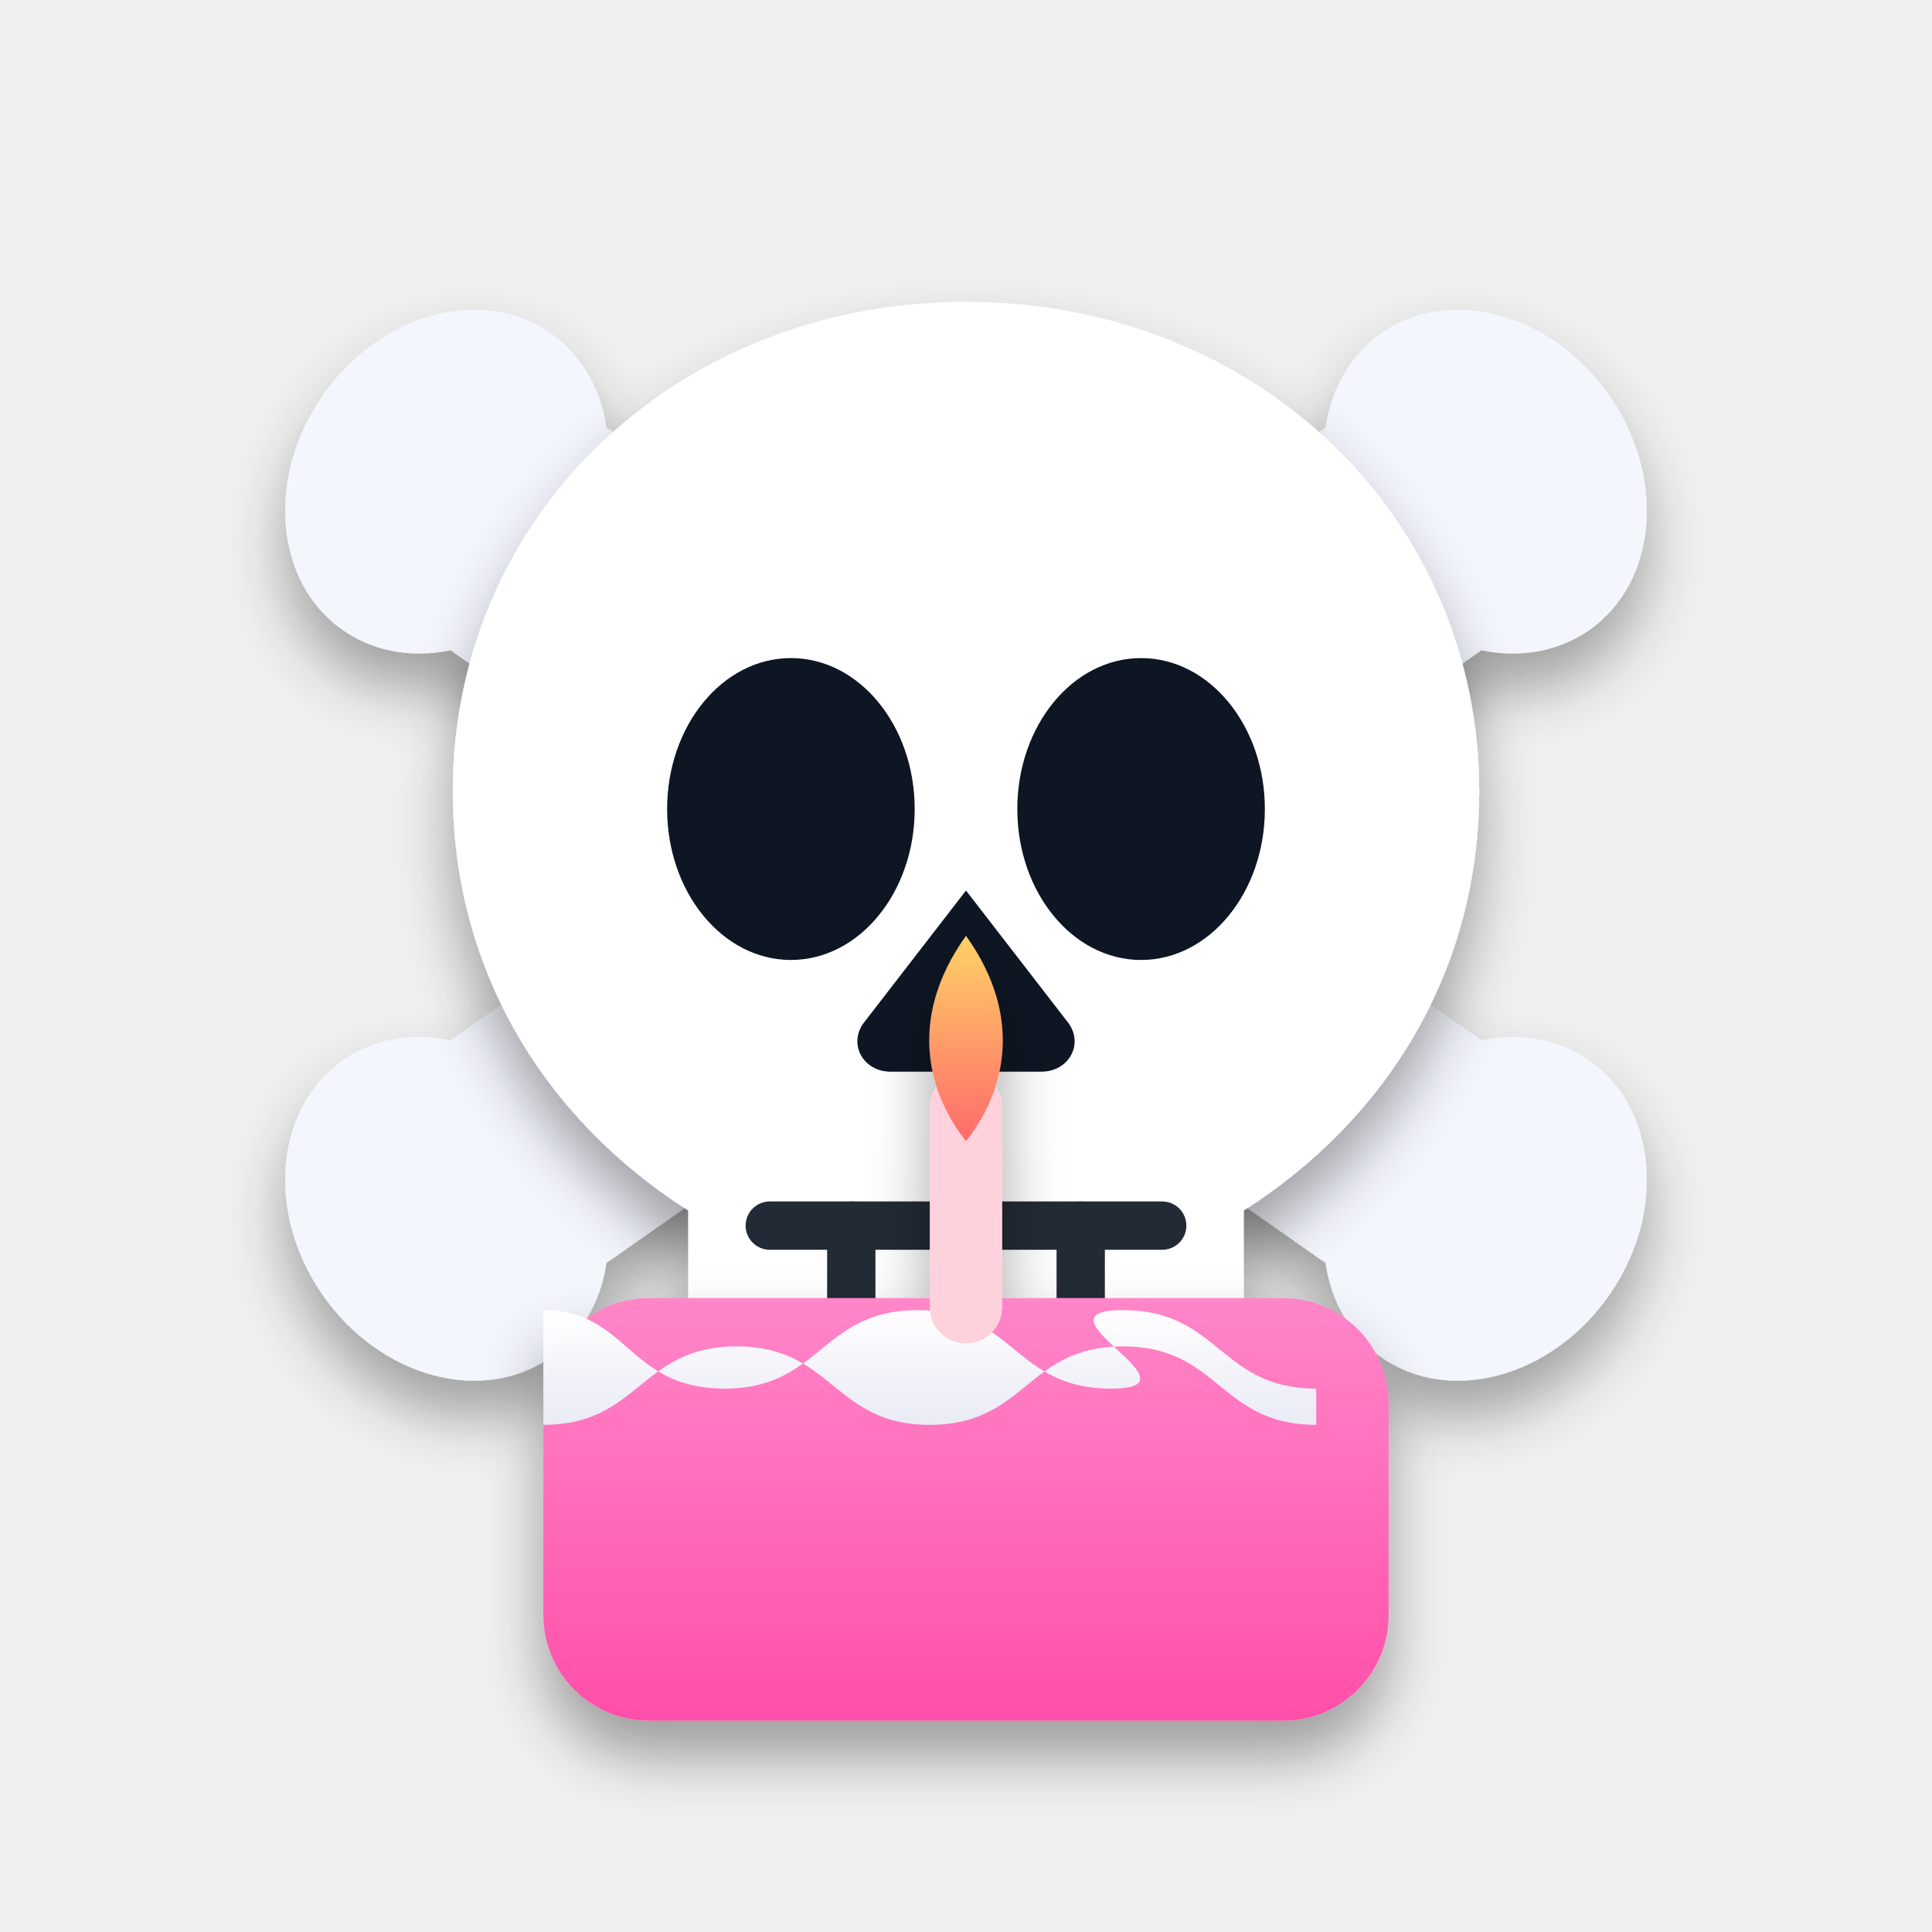
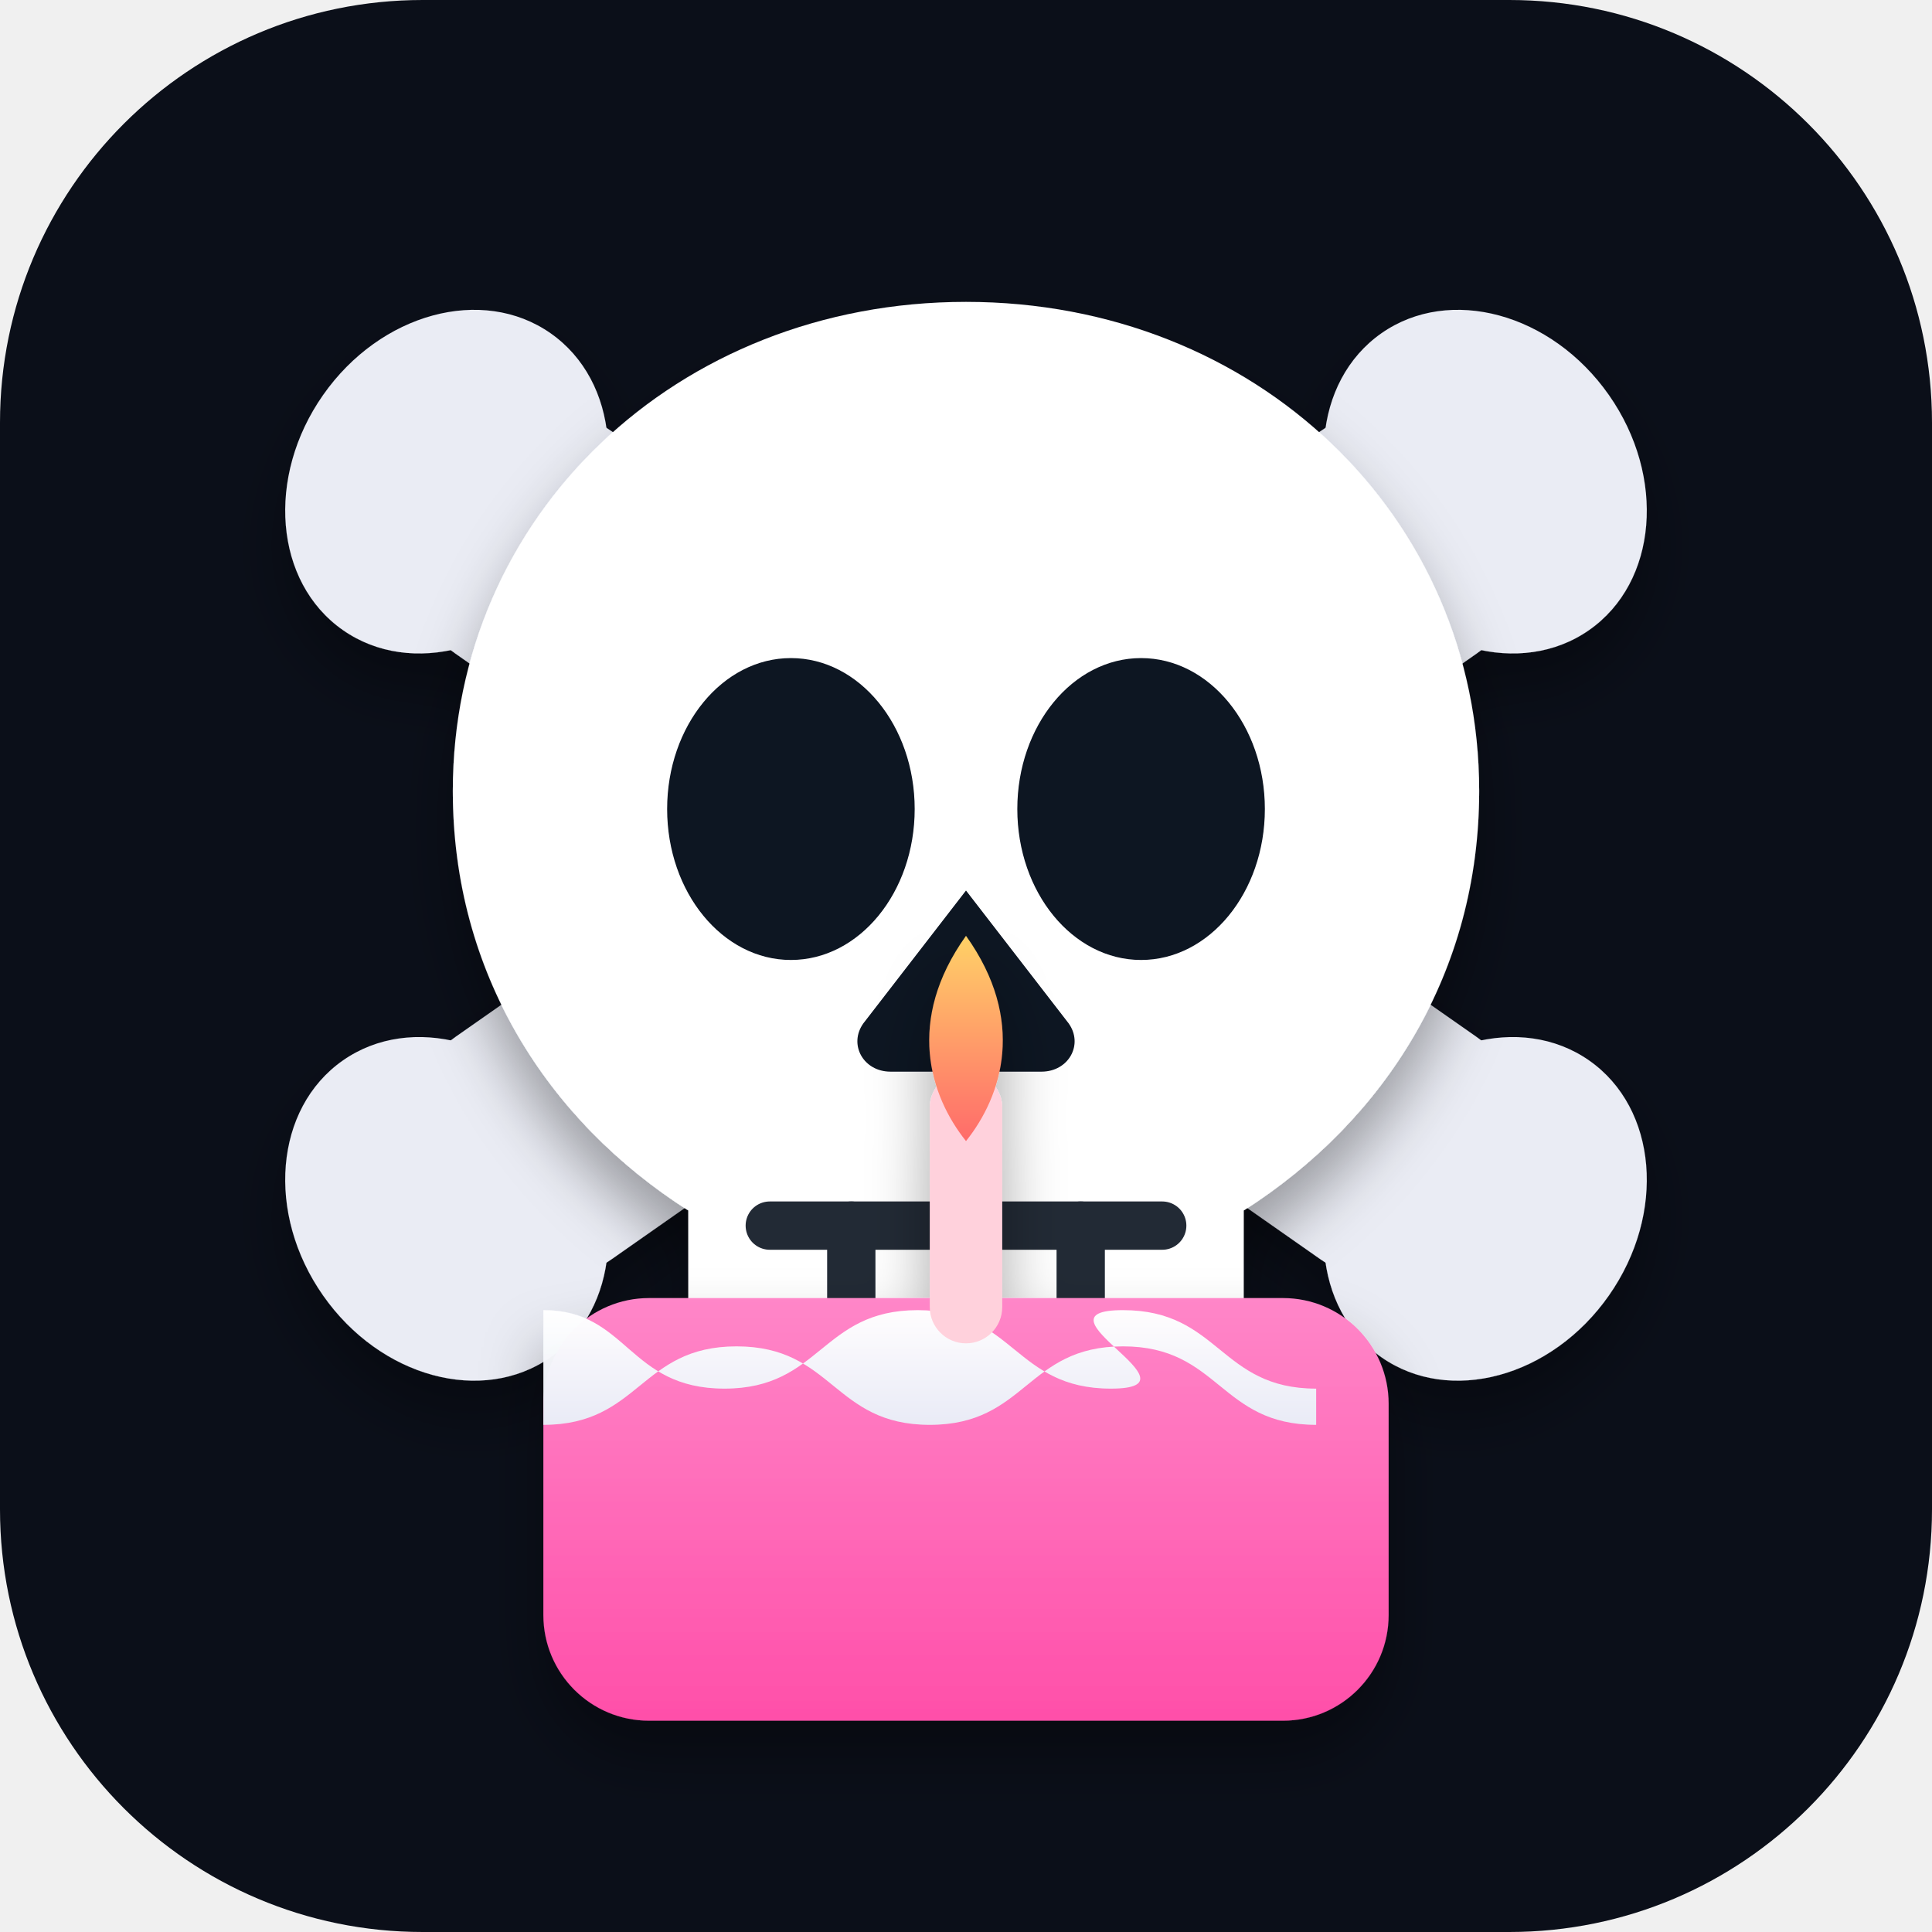
<svg xmlns="http://www.w3.org/2000/svg" viewBox="0 0 64 64" role="img" aria-label="Skull and crossbones with birthday cake">
  <defs>
    <linearGradient id="cake" x1="0" x2="0" y1="0" y2="1">
      <stop offset="0" stop-color="#ff86c8" />
      <stop offset="1" stop-color="#ff4fa9" />
    </linearGradient>
    <linearGradient id="frosting" x1="0" x2="0" y1="0" y2="1">
      <stop offset="0" stop-color="#ffffff" />
      <stop offset="1" stop-color="#e9eef7" />
    </linearGradient>
    <linearGradient id="flame" x1="0" x2="0" y1="0" y2="1">
      <stop offset="0" stop-color="#ffd166" />
      <stop offset="1" stop-color="#ff6b6b" />
    </linearGradient>
    <filter id="shadow" x="-20%" y="-20%" width="140%" height="140%">
      <feDropShadow dx="0" dy="1.2" stdDeviation="1" flood-color="#000000" flood-opacity="0.35" />
    </filter>
  </defs>
+   <rect x="0" y="0" width="64" height="64" rx="14" fill="#0b0f19" />
  <g fill="#f5f7ff" filter="url(#shadow)" opacity="0.95">
    <g transform="translate(32 28) rotate(35)">
      <rect x="-22" y="-4.5" width="44" height="9" rx="4.5" />
      <rect x="-26" y="-6" width="10" height="12" rx="6" />
      <rect x="16" y="-6" width="10" height="12" rx="6" />
    </g>
    <g transform="translate(32 28) rotate(-35)">
      <rect x="-22" y="-4.5" width="44" height="9" rx="4.5" />
      <rect x="-26" y="-6" width="10" height="12" rx="6" />
      <rect x="16" y="-6" width="10" height="12" rx="6" />
    </g>
  </g>
  <g filter="url(#shadow)">
    <path d="M32 10c-9.6 0-17 7.1-17 16.2 0 6 3.1 10.9 7.8 13.9V44c0 3 2.4 5.4 5.4 5.4h7.6c3 0 5.4-2.4 5.4-5.4v-3.9c4.7-3 7.8-7.9 7.8-13.9C49 17.1 41.6 10 32 10z" fill="#ffffff" />
    <ellipse cx="26.2" cy="26.8" rx="4.1" ry="5.0" fill="#0b1220" />
    <ellipse cx="37.8" cy="26.8" rx="4.1" ry="5.0" fill="#0b1220" />
    <path d="M32 29.5l-3.4 4.4c-.5.7 0 1.6.9 1.6h5.0c.9 0 1.4-.9.9-1.6L32 29.5z" fill="#0b1220" />
    <g stroke="#0b1220" stroke-width="1.6" stroke-linecap="round" opacity="0.9">
      <path d="M25.5 40.6h13" />
      <path d="M28.2 40.6v3.6" />
      <path d="M32 40.6v3.6" />
      <path d="M35.8 40.6v3.6" />
    </g>
  </g>
  <g filter="url(#shadow)">
    <rect x="18" y="43" width="28" height="14" rx="3.5" fill="url(#cake)" />
    <path d="M18 47.2c3.2 0 3.2-2.6 6.4-2.6s3.2 2.6 6.4 2.6 3.2-2.6 6.4-2.6 3.2 2.6 6.4 2.6V46c-3.2 0-3.2-2.6-6.4-2.6S40 46 36.8 46s-3.2-2.6-6.4-2.6S27.2 46 24 46s-3.2-2.6-6-2.6z" fill="url(#frosting)" opacity="0.98" />
    <rect x="30.8" y="35.5" width="2.4" height="9" rx="1.2" fill="#ffd1dc" />
    <path d="M32 31c2 2.8 1.2 5.3 0 6.8-1.2-1.5-2-4 .0-6.8z" fill="url(#flame)" />
  </g>
</svg>
